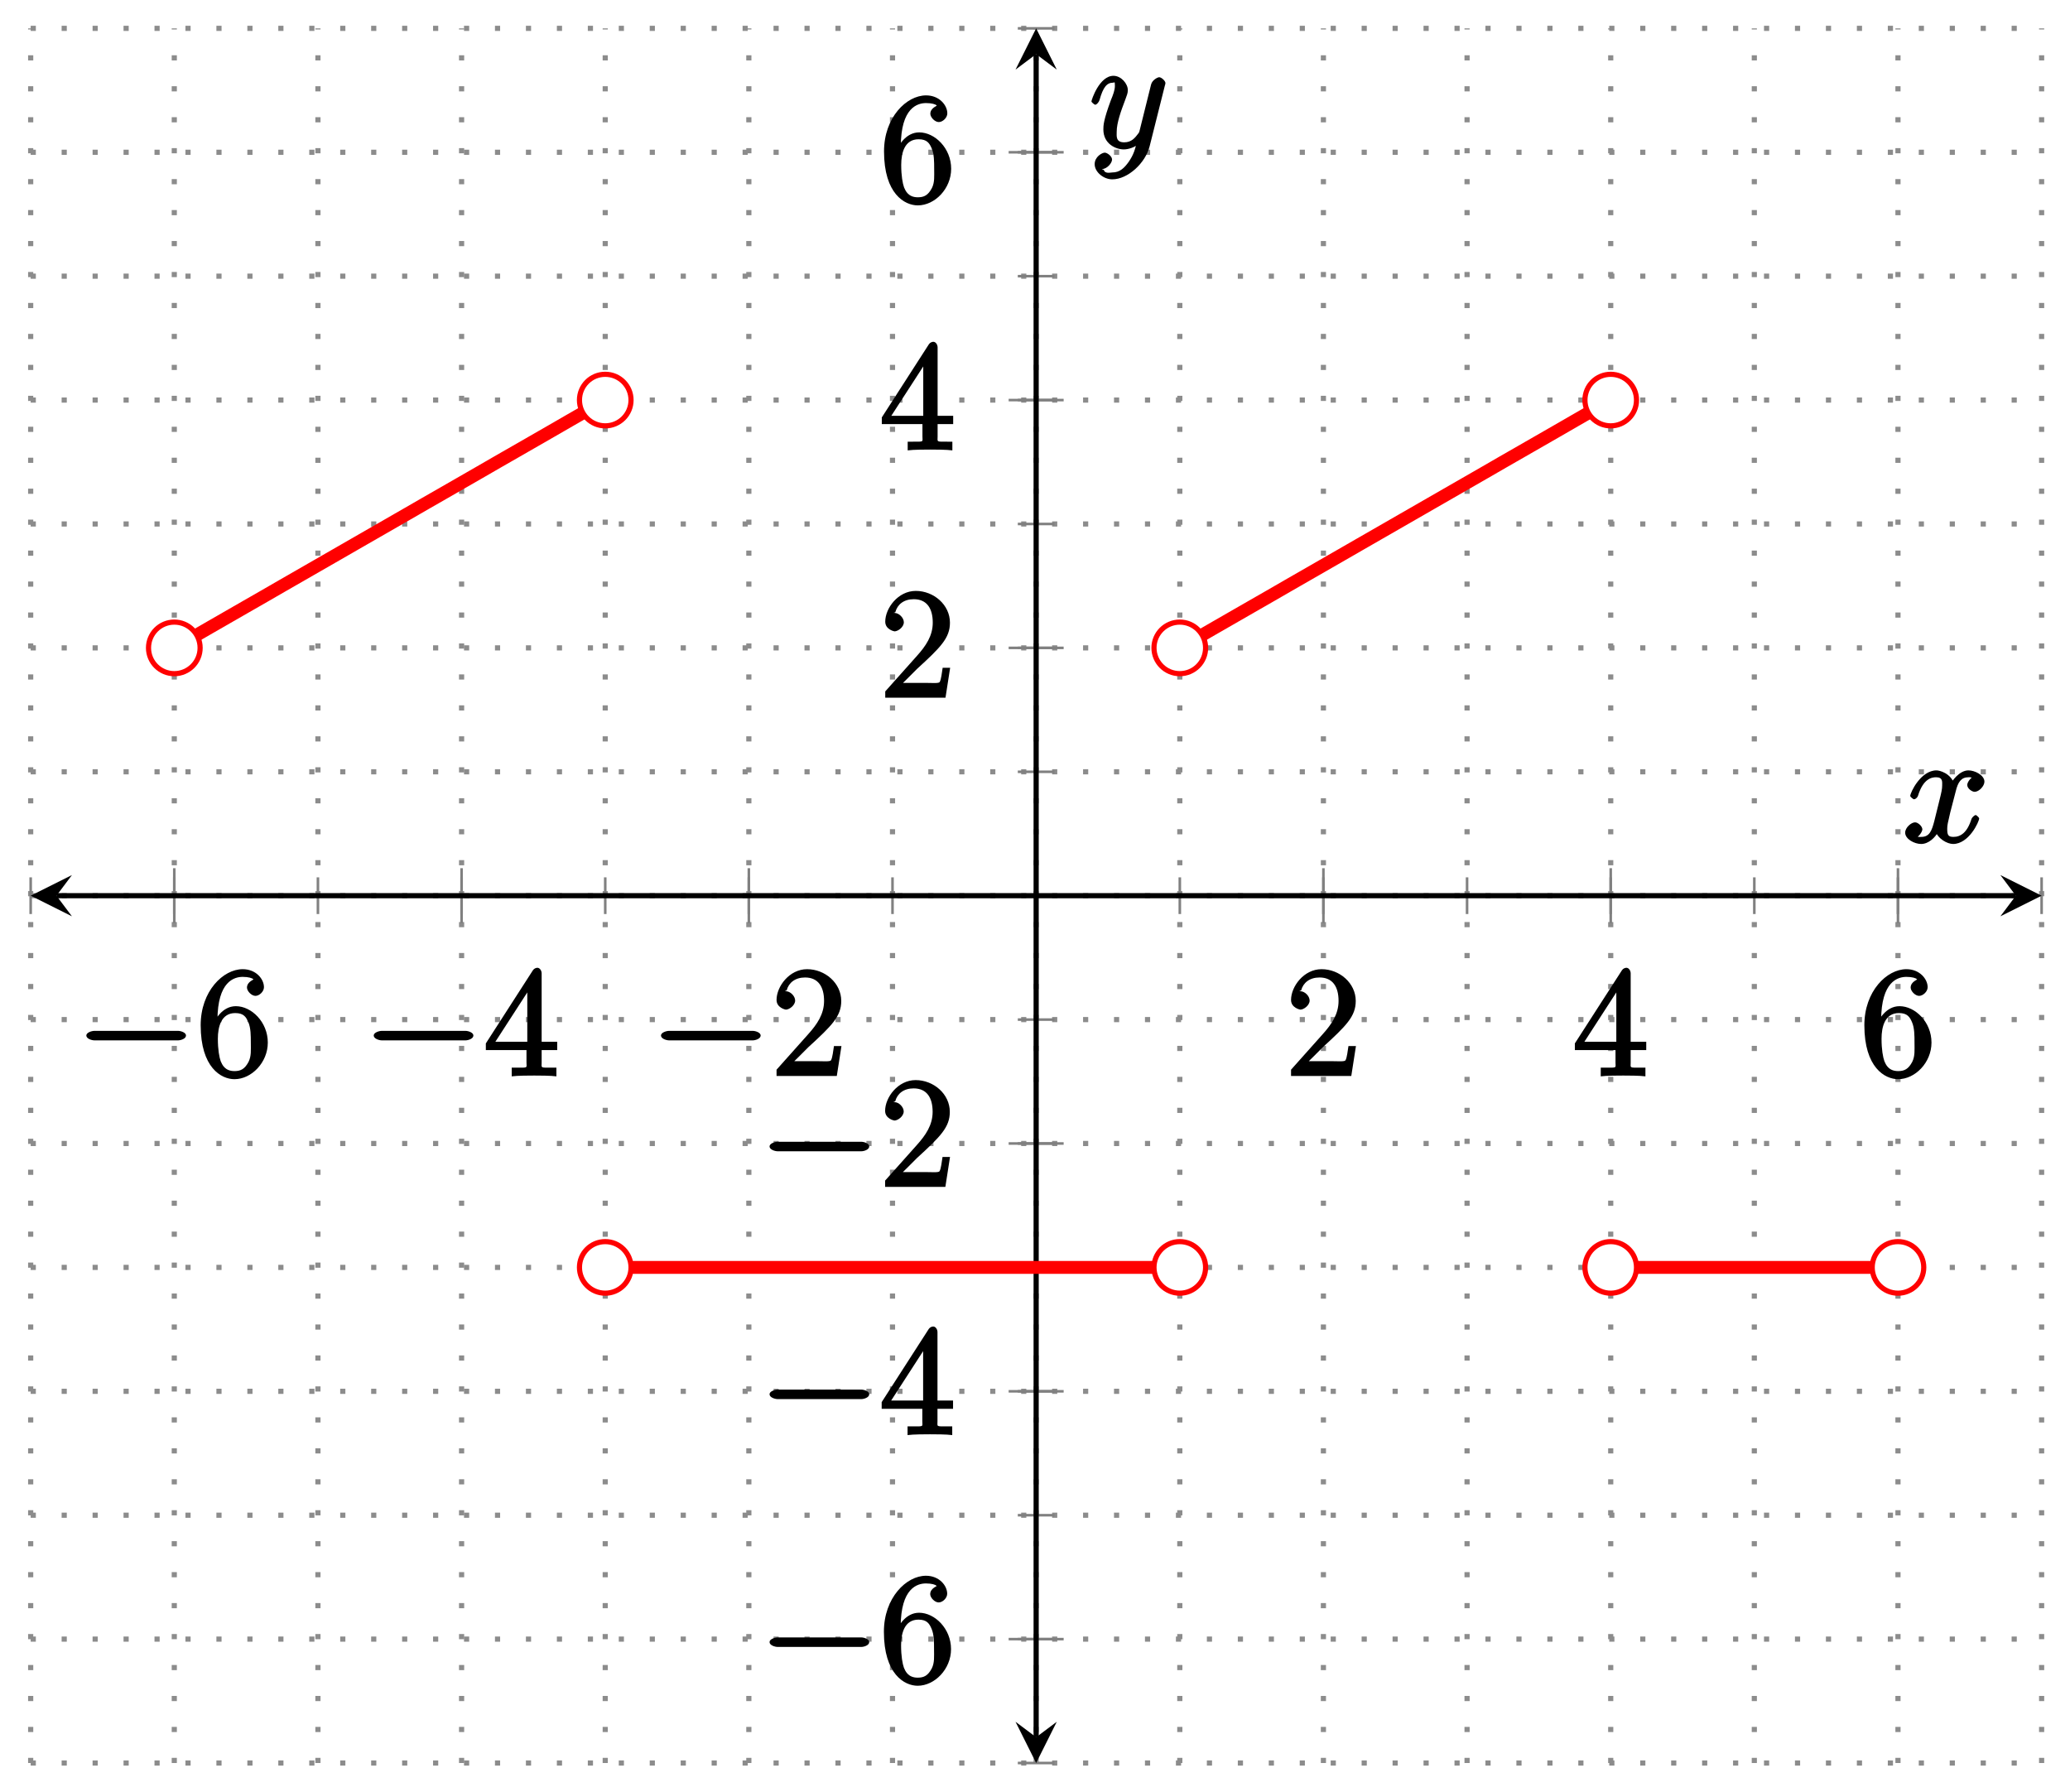
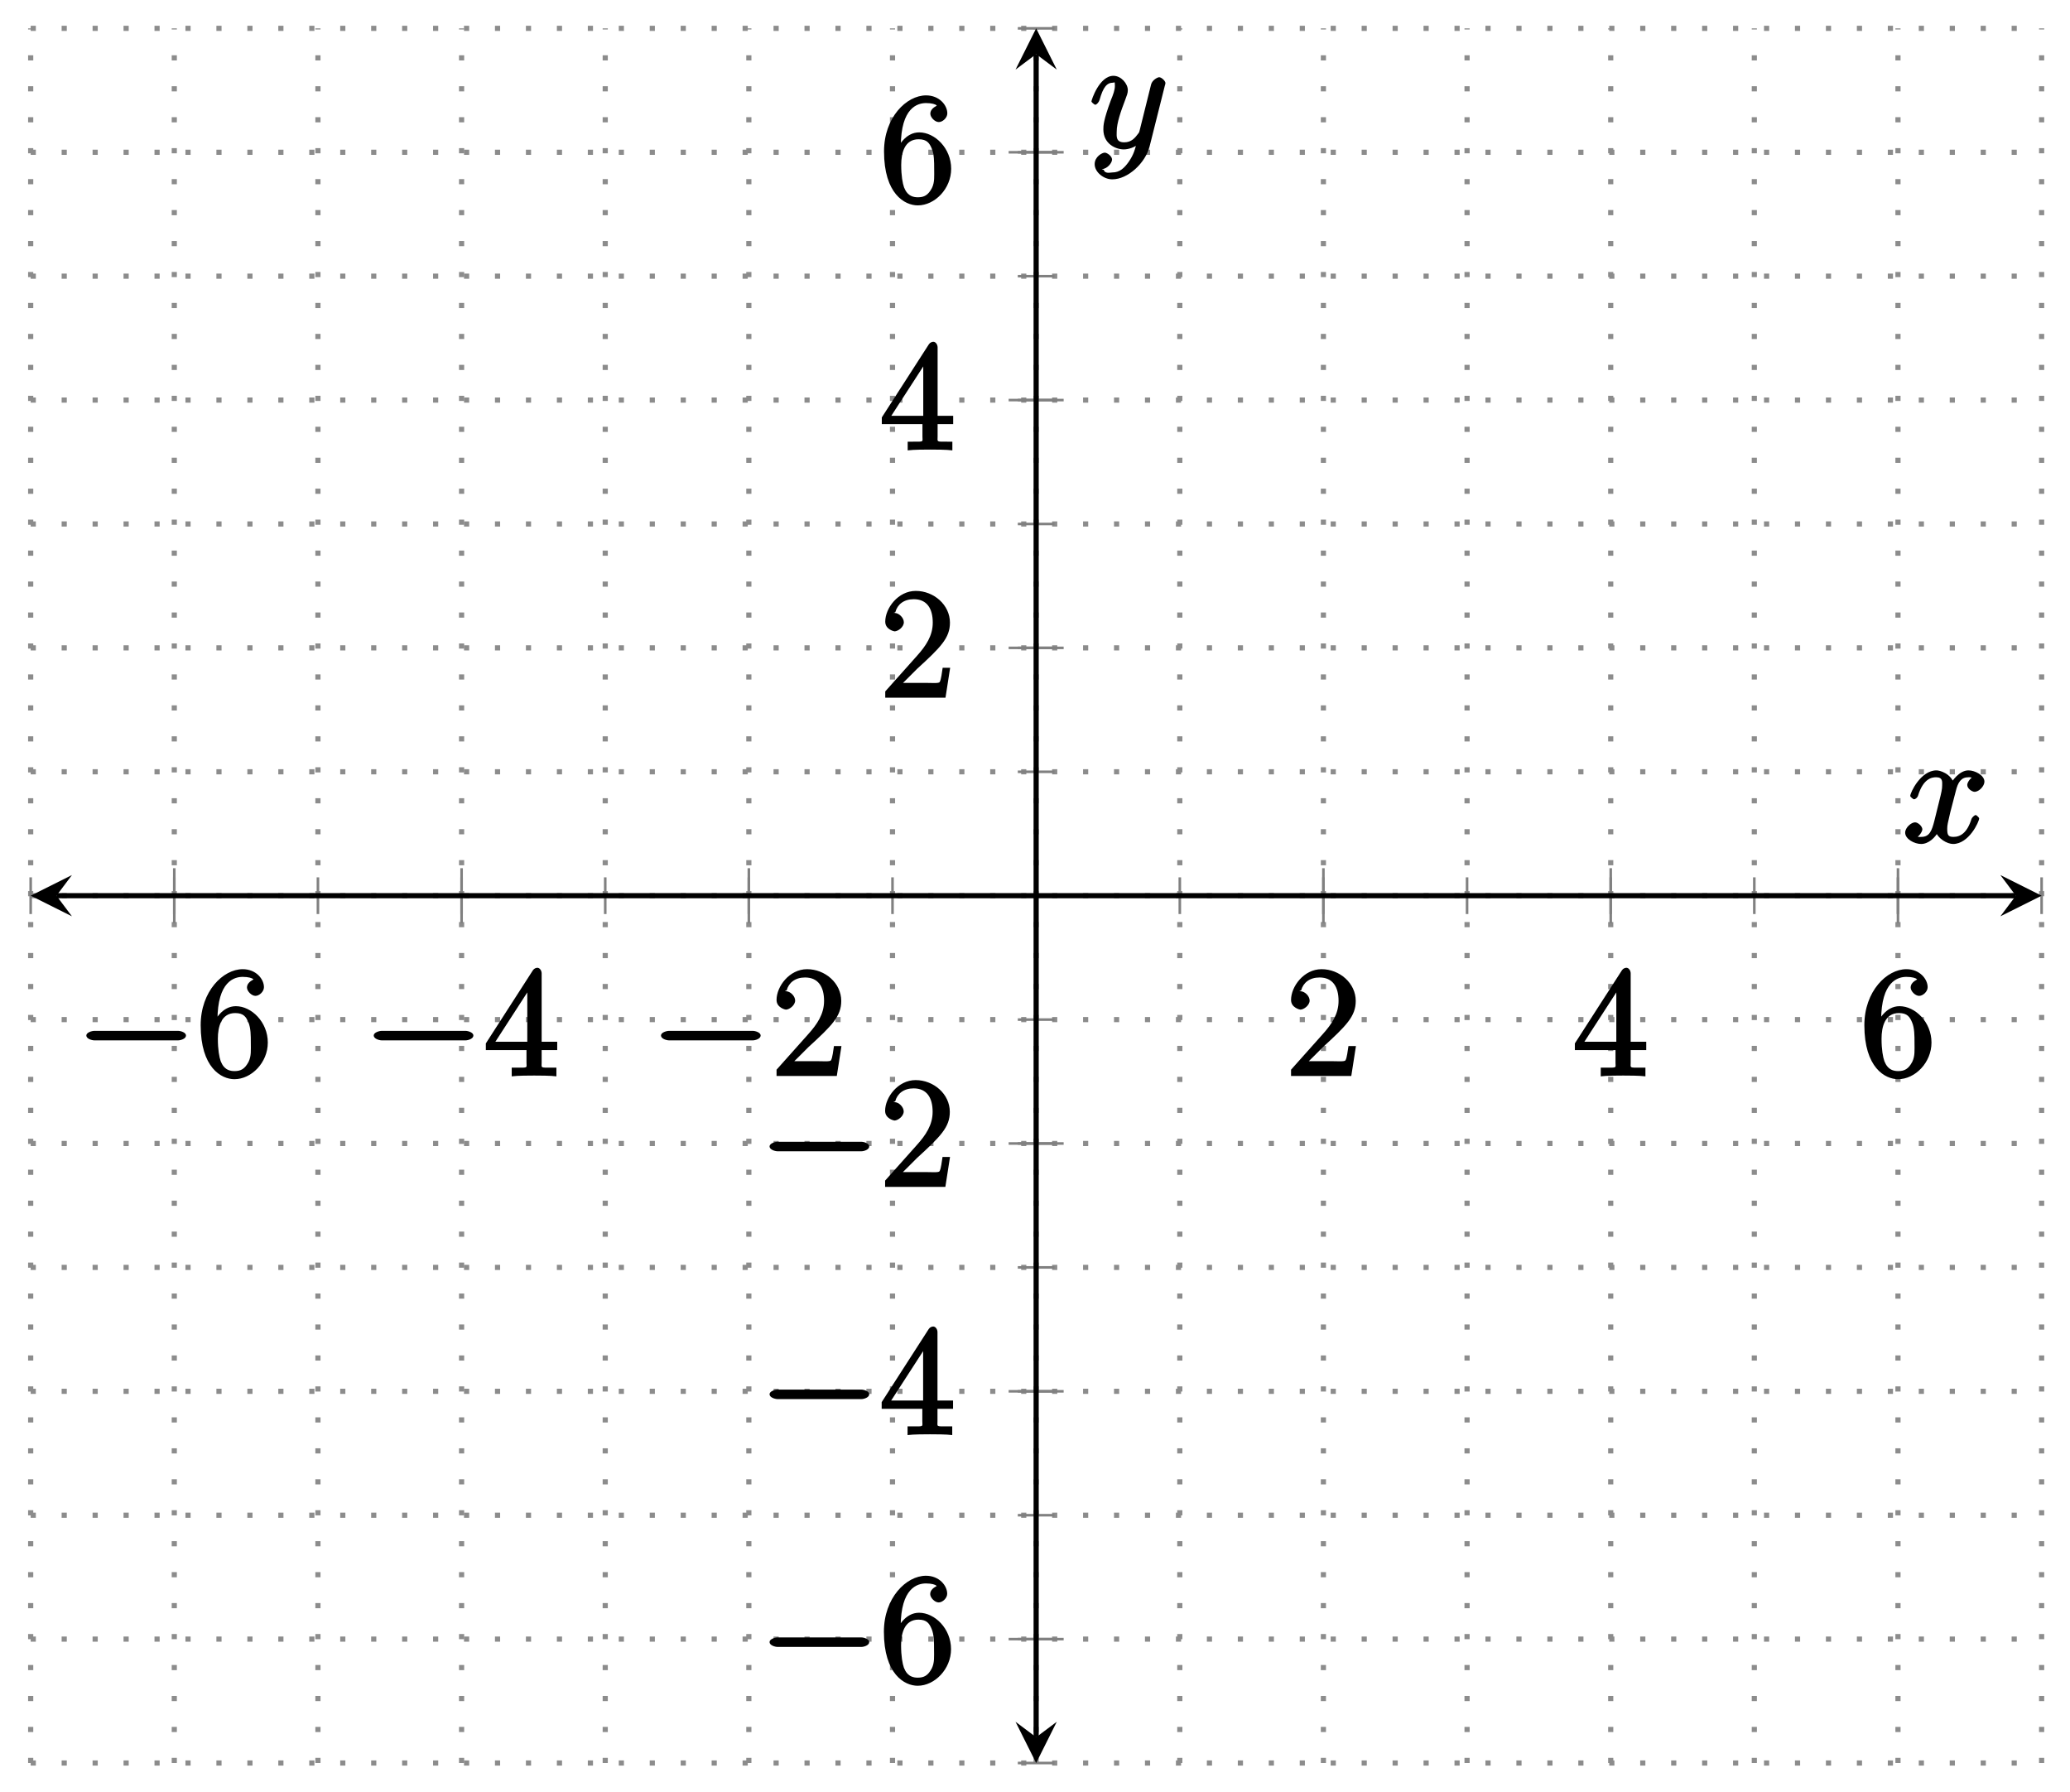
<svg xmlns="http://www.w3.org/2000/svg" xmlns:xlink="http://www.w3.org/1999/xlink" width="159.97pt" height="138.42pt" viewBox="0 0 159.97 138.42" version="1.1">
  <defs>
    <g>
      <symbol overflow="visible" id="glyph0-0">
        <path style="stroke:none;" d="" />
      </symbol>
      <symbol overflow="visible" id="glyph0-1">
        <path style="stroke:none;" d="M 7.875 -2.75 C 8.078 -2.75 8.484 -2.875 8.484 -3.125 C 8.484 -3.359 8.078 -3.484 7.875 -3.484 L 1.406 -3.484 C 1.203 -3.484 0.781 -3.359 0.781 -3.125 C 0.781 -2.875 1.203 -2.75 1.406 -2.75 Z M 7.875 -2.75 " />
      </symbol>
      <symbol overflow="visible" id="glyph1-0">
        <path style="stroke:none;" d="" />
      </symbol>
      <symbol overflow="visible" id="glyph1-1">
        <path style="stroke:none;" d="M 1.625 -4.297 C 1.625 -7.328 2.938 -7.656 3.578 -7.656 C 4.016 -7.656 4.328 -7.562 4.391 -7.469 C 4.531 -7.469 3.906 -7.312 3.906 -6.828 C 3.906 -6.562 4.25 -6.188 4.562 -6.188 C 4.859 -6.188 5.219 -6.516 5.219 -6.859 C 5.219 -7.484 4.609 -8.25 3.578 -8.25 C 2.062 -8.25 0.328 -6.547 0.328 -3.922 C 0.328 -0.641 1.922 0.25 2.938 0.25 C 4.25 0.25 5.516 -1.031 5.516 -2.578 C 5.516 -4.172 4.25 -5.391 3.047 -5.391 C 1.984 -5.391 1.422 -4.312 1.297 -3.984 L 1.625 -3.984 Z M 2.938 -0.375 C 2.188 -0.375 1.984 -0.891 1.875 -1.141 C 1.766 -1.453 1.656 -2.031 1.656 -2.875 C 1.656 -3.812 1.922 -4.859 3 -4.859 C 3.656 -4.859 3.844 -4.547 4.016 -4.141 C 4.203 -3.703 4.203 -3.109 4.203 -2.594 C 4.203 -1.984 4.25 -1.547 4.031 -1.094 C 3.734 -0.531 3.422 -0.375 2.938 -0.375 Z M 2.938 -0.375 " />
      </symbol>
      <symbol overflow="visible" id="glyph1-2">
        <path style="stroke:none;" d="M 4.469 -7.922 C 4.469 -8.156 4.312 -8.359 4.141 -8.359 C 4.047 -8.359 3.891 -8.312 3.797 -8.172 L 0.156 -2.516 L 0.156 -2 L 3.297 -2 L 3.297 -1.047 C 3.297 -0.609 3.438 -0.641 2.562 -0.641 L 2.156 -0.641 L 2.156 0.031 C 2.609 -0.031 3.547 -0.031 3.891 -0.031 C 4.219 -0.031 5.172 -0.031 5.609 0.031 L 5.609 -0.641 L 5.219 -0.641 C 4.344 -0.641 4.469 -0.609 4.469 -1.047 L 4.469 -2 L 5.672 -2 L 5.672 -2.641 L 4.469 -2.641 Z M 3.359 -7 L 3.359 -2.641 L 0.891 -2.641 L 3.641 -6.891 Z M 3.359 -7 " />
      </symbol>
      <symbol overflow="visible" id="glyph1-3">
        <path style="stroke:none;" d="M 5.266 -2.312 L 4.859 -2.312 C 4.797 -1.953 4.75 -1.406 4.625 -1.203 C 4.547 -1.094 3.984 -1.141 3.625 -1.141 L 1.406 -1.141 L 1.516 -0.891 C 1.844 -1.156 2.562 -1.922 2.875 -2.219 C 4.703 -3.891 5.422 -4.609 5.422 -5.797 C 5.422 -7.172 4.172 -8.25 2.781 -8.25 C 1.406 -8.25 0.422 -6.906 0.422 -5.875 C 0.422 -5.266 1.109 -5.125 1.141 -5.125 C 1.406 -5.125 1.859 -5.453 1.859 -5.828 C 1.859 -6.172 1.484 -6.547 1.141 -6.547 C 1.047 -6.547 1.016 -6.547 1.203 -6.609 C 1.359 -7.203 1.859 -7.609 2.625 -7.609 C 3.641 -7.609 4.094 -6.891 4.094 -5.797 C 4.094 -4.781 3.562 -4 2.875 -3.234 L 0.422 -0.484 L 0.422 0 L 5.078 0 L 5.438 -2.312 Z M 5.266 -2.312 " />
      </symbol>
      <symbol overflow="visible" id="glyph2-0">
        <path style="stroke:none;" d="" />
      </symbol>
      <symbol overflow="visible" id="glyph2-1">
        <path style="stroke:none;" d="M 5.672 -5.172 C 5.281 -5.109 4.969 -4.656 4.969 -4.438 C 4.969 -4.141 5.359 -3.906 5.531 -3.906 C 5.891 -3.906 6.297 -4.359 6.297 -4.688 C 6.297 -5.188 5.562 -5.562 5.062 -5.562 C 4.344 -5.562 3.766 -4.703 3.656 -4.469 L 3.984 -4.469 C 3.703 -5.359 2.812 -5.562 2.594 -5.562 C 1.375 -5.562 0.562 -3.844 0.562 -3.578 C 0.562 -3.531 0.781 -3.328 0.859 -3.328 C 0.953 -3.328 1.094 -3.438 1.156 -3.578 C 1.562 -4.922 2.219 -5.031 2.562 -5.031 C 3.094 -5.031 3.031 -4.672 3.031 -4.391 C 3.031 -4.125 2.969 -3.844 2.828 -3.281 L 2.422 -1.641 C 2.234 -0.922 2.062 -0.422 1.422 -0.422 C 1.359 -0.422 1.172 -0.375 0.922 -0.531 L 0.812 -0.281 C 1.25 -0.359 1.5 -0.859 1.5 -1 C 1.5 -1.25 1.156 -1.547 0.938 -1.547 C 0.641 -1.547 0.172 -1.141 0.172 -0.75 C 0.172 -0.25 0.891 0.125 1.406 0.125 C 1.984 0.125 2.5 -0.375 2.75 -0.859 L 2.469 -0.969 C 2.672 -0.266 3.438 0.125 3.875 0.125 C 5.094 0.125 5.891 -1.594 5.891 -1.859 C 5.891 -1.906 5.688 -2.109 5.625 -2.109 C 5.516 -2.109 5.328 -1.906 5.297 -1.812 C 4.969 -0.75 4.453 -0.422 3.906 -0.422 C 3.484 -0.422 3.422 -0.578 3.422 -1.062 C 3.422 -1.328 3.469 -1.516 3.656 -2.312 L 4.078 -3.938 C 4.25 -4.656 4.5 -5.031 5.062 -5.031 C 5.078 -5.031 5.297 -5.062 5.547 -4.906 Z M 5.672 -5.172 " />
      </symbol>
      <symbol overflow="visible" id="glyph2-2">
        <path style="stroke:none;" d="M 3.031 1.094 C 2.703 1.547 2.359 1.906 1.766 1.906 C 1.625 1.906 1.203 2.031 1.109 1.703 C 0.906 1.641 0.969 1.641 0.984 1.641 C 1.344 1.641 1.75 1.188 1.75 0.906 C 1.75 0.641 1.359 0.375 1.188 0.375 C 0.984 0.375 0.406 0.688 0.406 1.266 C 0.406 1.875 1.094 2.438 1.766 2.438 C 2.969 2.438 4.328 1.188 4.656 -0.125 L 5.828 -4.797 C 5.844 -4.859 5.875 -4.922 5.875 -5 C 5.875 -5.172 5.562 -5.453 5.391 -5.453 C 5.281 -5.453 4.859 -5.25 4.766 -4.891 L 3.891 -1.375 C 3.828 -1.156 3.875 -1.25 3.781 -1.109 C 3.531 -0.781 3.266 -0.422 2.688 -0.422 C 2.016 -0.422 2.109 -0.922 2.109 -1.25 C 2.109 -1.922 2.438 -2.844 2.766 -3.703 C 2.891 -4.047 2.969 -4.219 2.969 -4.453 C 2.969 -4.953 2.453 -5.562 1.859 -5.562 C 0.766 -5.562 0.156 -3.688 0.156 -3.578 C 0.156 -3.531 0.375 -3.328 0.453 -3.328 C 0.562 -3.328 0.734 -3.531 0.781 -3.688 C 1.062 -4.703 1.359 -5.031 1.828 -5.031 C 1.938 -5.031 1.969 -5.172 1.969 -4.781 C 1.969 -4.469 1.844 -4.125 1.656 -3.672 C 1.078 -2.109 1.078 -1.703 1.078 -1.422 C 1.078 -0.281 2.062 0.125 2.656 0.125 C 3 0.125 3.531 -0.031 3.844 -0.344 L 3.688 -0.516 C 3.516 0.141 3.438 0.5 3.031 1.094 Z M 3.031 1.094 " />
      </symbol>
    </g>
-     <clipPath id="clip1">
-       <path d="M 2.371 16 L 61 16 L 61 65 L 2.371 65 Z M 2.371 16 " />
-     </clipPath>
  </defs>
  <g id="surface1">
    <path style="fill:none;stroke-width:0.399;stroke-linecap:butt;stroke-linejoin:miter;stroke:rgb(54.999%,54.999%,54.999%);stroke-opacity:1;stroke-dasharray:0.399,1.993;stroke-miterlimit:10;" d="M 0.001 -0 L 0.001 134.039 M 11.099 -0 L 11.099 134.039 M 22.2 -0 L 22.2 134.039 M 33.302 -0 L 33.302 134.039 M 44.403 -0 L 44.403 134.039 M 55.501 -0 L 55.501 134.039 M 66.603 -0 L 66.603 134.039 M 77.704 -0 L 77.704 134.039 M 88.806 -0 L 88.806 134.039 M 99.903 -0 L 99.903 134.039 M 111.005 -0 L 111.005 134.039 M 122.107 -0 L 122.107 134.039 M 133.204 -0 L 133.204 134.039 M 144.306 -0 L 144.306 134.039 M 155.407 -0 L 155.407 134.039 " transform="matrix(1,0,0,-1,2.37,136.23)" />
    <path style="fill:none;stroke-width:0.399;stroke-linecap:butt;stroke-linejoin:miter;stroke:rgb(54.999%,54.999%,54.999%);stroke-opacity:1;stroke-dasharray:0.399,1.993;stroke-miterlimit:10;" d="M 0.001 -0 L 155.407 -0 M 0.001 9.574 L 155.407 9.574 M 0.001 19.148 L 155.407 19.148 M 0.001 28.722 L 155.407 28.722 M 0.001 38.296 L 155.407 38.296 M 0.001 47.871 L 155.407 47.871 M 0.001 57.445 L 155.407 57.445 M 0.001 67.019 L 155.407 67.019 M 0.001 76.593 L 155.407 76.593 M 0.001 86.168 L 155.407 86.168 M 0.001 95.742 L 155.407 95.742 M 0.001 105.316 L 155.407 105.316 M 0.001 114.89 L 155.407 114.89 M 0.001 124.464 L 155.407 124.464 M 0.001 134.039 L 155.407 134.039 " transform="matrix(1,0,0,-1,2.37,136.23)" />
    <path style="fill:none;stroke-width:0.199;stroke-linecap:butt;stroke-linejoin:miter;stroke:rgb(50%,50%,50%);stroke-opacity:1;stroke-miterlimit:10;" d="M 0.001 65.601 L 0.001 68.437 M 11.099 65.601 L 11.099 68.437 M 22.2 65.601 L 22.2 68.437 M 33.302 65.601 L 33.302 68.437 M 44.403 65.601 L 44.403 68.437 M 55.501 65.601 L 55.501 68.437 M 66.603 65.601 L 66.603 68.437 M 77.704 65.601 L 77.704 68.437 M 88.806 65.601 L 88.806 68.437 M 99.903 65.601 L 99.903 68.437 M 111.005 65.601 L 111.005 68.437 M 122.107 65.601 L 122.107 68.437 M 133.204 65.601 L 133.204 68.437 M 144.306 65.601 L 144.306 68.437 M 155.407 65.601 L 155.407 68.437 " transform="matrix(1,0,0,-1,2.37,136.23)" />
    <path style="fill:none;stroke-width:0.199;stroke-linecap:butt;stroke-linejoin:miter;stroke:rgb(50%,50%,50%);stroke-opacity:1;stroke-miterlimit:10;" d="M 11.099 64.894 L 11.099 69.144 M 33.302 64.894 L 33.302 69.144 M 55.501 64.894 L 55.501 69.144 M 99.903 64.894 L 99.903 69.144 M 122.107 64.894 L 122.107 69.144 M 144.306 64.894 L 144.306 69.144 " transform="matrix(1,0,0,-1,2.37,136.23)" />
    <path style="fill:none;stroke-width:0.199;stroke-linecap:butt;stroke-linejoin:miter;stroke:rgb(50%,50%,50%);stroke-opacity:1;stroke-miterlimit:10;" d="M 76.286 -0 L 79.122 -0 M 76.286 9.574 L 79.122 9.574 M 76.286 19.148 L 79.122 19.148 M 76.286 28.722 L 79.122 28.722 M 76.286 38.296 L 79.122 38.296 M 76.286 47.871 L 79.122 47.871 M 76.286 57.445 L 79.122 57.445 M 76.286 67.019 L 79.122 67.019 M 76.286 76.593 L 79.122 76.593 M 76.286 86.168 L 79.122 86.168 M 76.286 95.742 L 79.122 95.742 M 76.286 105.316 L 79.122 105.316 M 76.286 114.89 L 79.122 114.89 M 76.286 124.464 L 79.122 124.464 M 76.286 134.039 L 79.122 134.039 " transform="matrix(1,0,0,-1,2.37,136.23)" />
    <path style="fill:none;stroke-width:0.199;stroke-linecap:butt;stroke-linejoin:miter;stroke:rgb(50%,50%,50%);stroke-opacity:1;stroke-miterlimit:10;" d="M 75.579 9.574 L 79.829 9.574 M 75.579 28.722 L 79.829 28.722 M 75.579 47.871 L 79.829 47.871 M 75.579 86.168 L 79.829 86.168 M 75.579 105.316 L 79.829 105.316 M 75.579 124.464 L 79.829 124.464 " transform="matrix(1,0,0,-1,2.37,136.23)" />
    <path style="fill:none;stroke-width:0.399;stroke-linecap:butt;stroke-linejoin:miter;stroke:rgb(0%,0%,0%);stroke-opacity:1;stroke-miterlimit:10;" d="M 1.993 67.019 L 153.415 67.019 " transform="matrix(1,0,0,-1,2.37,136.23)" />
    <path style=" stroke:none;fill-rule:nonzero;fill:rgb(0%,0%,0%);fill-opacity:1;" d="M 2.371 69.211 L 5.559 70.805 L 4.363 69.211 L 5.559 67.617 " />
    <path style=" stroke:none;fill-rule:nonzero;fill:rgb(0%,0%,0%);fill-opacity:1;" d="M 157.777 69.211 L 154.59 67.617 L 155.785 69.211 L 154.59 70.805 " />
    <path style="fill:none;stroke-width:0.399;stroke-linecap:butt;stroke-linejoin:miter;stroke:rgb(0%,0%,0%);stroke-opacity:1;stroke-miterlimit:10;" d="M 77.704 1.992 L 77.704 132.046 " transform="matrix(1,0,0,-1,2.37,136.23)" />
    <path style=" stroke:none;fill-rule:nonzero;fill:rgb(0%,0%,0%);fill-opacity:1;" d="M 80.074 136.23 L 81.668 133.043 L 80.074 134.238 L 78.48 133.043 " />
    <path style=" stroke:none;fill-rule:nonzero;fill:rgb(0%,0%,0%);fill-opacity:1;" d="M 80.074 2.191 L 78.48 5.379 L 80.074 4.184 L 81.668 5.379 " />
    <g style="fill:rgb(0%,0%,0%);fill-opacity:1;">
      <use xlink:href="#glyph0-1" x="5.89" y="83.14" />
    </g>
    <g style="fill:rgb(0%,0%,0%);fill-opacity:1;">
      <use xlink:href="#glyph1-1" x="15.18" y="83.14" />
    </g>
    <g style="fill:rgb(0%,0%,0%);fill-opacity:1;">
      <use xlink:href="#glyph0-1" x="28.1" y="83.14" />
    </g>
    <g style="fill:rgb(0%,0%,0%);fill-opacity:1;">
      <use xlink:href="#glyph1-2" x="37.39" y="83.14" />
    </g>
    <g style="fill:rgb(0%,0%,0%);fill-opacity:1;">
      <use xlink:href="#glyph0-1" x="50.3" y="83.14" />
    </g>
    <g style="fill:rgb(0%,0%,0%);fill-opacity:1;">
      <use xlink:href="#glyph1-3" x="59.59" y="83.14" />
    </g>
    <g style="fill:rgb(0%,0%,0%);fill-opacity:1;">
      <use xlink:href="#glyph1-3" x="99.35" y="83.14" />
    </g>
    <g style="fill:rgb(0%,0%,0%);fill-opacity:1;">
      <use xlink:href="#glyph1-2" x="121.55" y="83.14" />
    </g>
    <g style="fill:rgb(0%,0%,0%);fill-opacity:1;">
      <use xlink:href="#glyph1-1" x="143.75" y="83.14" />
    </g>
    <g style="fill:rgb(0%,0%,0%);fill-opacity:1;">
      <use xlink:href="#glyph0-1" x="58.69" y="130.01" />
    </g>
    <g style="fill:rgb(0%,0%,0%);fill-opacity:1;">
      <use xlink:href="#glyph1-1" x="67.98" y="130.01" />
    </g>
    <g style="fill:rgb(0%,0%,0%);fill-opacity:1;">
      <use xlink:href="#glyph0-1" x="58.69" y="110.86" />
    </g>
    <g style="fill:rgb(0%,0%,0%);fill-opacity:1;">
      <use xlink:href="#glyph1-2" x="67.98" y="110.86" />
    </g>
    <g style="fill:rgb(0%,0%,0%);fill-opacity:1;">
      <use xlink:href="#glyph0-1" x="58.69" y="91.71" />
    </g>
    <g style="fill:rgb(0%,0%,0%);fill-opacity:1;">
      <use xlink:href="#glyph1-3" x="67.98" y="91.71" />
    </g>
    <g style="fill:rgb(0%,0%,0%);fill-opacity:1;">
      <use xlink:href="#glyph1-3" x="67.99" y="53.91" />
    </g>
    <g style="fill:rgb(0%,0%,0%);fill-opacity:1;">
      <use xlink:href="#glyph1-2" x="67.99" y="34.77" />
    </g>
    <g style="fill:rgb(0%,0%,0%);fill-opacity:1;">
      <use xlink:href="#glyph1-1" x="67.99" y="15.62" />
    </g>
-     <g clip-path="url(#clip1)" clip-rule="nonzero">
-       <path style="fill:none;stroke-width:0.996;stroke-linecap:butt;stroke-linejoin:miter;stroke:rgb(100%,0%,0%);stroke-opacity:1;stroke-miterlimit:10;" d="M 11.099 86.168 L 12.489 86.964 L 13.876 87.765 L 16.65 89.359 L 18.04 90.156 L 19.427 90.957 L 23.587 93.347 L 24.978 94.148 L 29.138 96.539 L 30.525 97.339 L 31.915 98.136 L 34.689 99.73 L 36.075 100.531 L 37.466 101.328 L 40.239 102.921 L 41.626 103.722 L 43.013 104.519 L 44.403 105.316 " transform="matrix(1,0,0,-1,2.37,136.23)" />
-     </g>
-     <path style="fill:none;stroke-width:0.996;stroke-linecap:butt;stroke-linejoin:miter;stroke:rgb(100%,0%,0%);stroke-opacity:1;stroke-miterlimit:10;" d="M 44.403 38.296 L 88.802 38.296 " transform="matrix(1,0,0,-1,2.37,136.23)" />
-     <path style="fill:none;stroke-width:0.996;stroke-linecap:butt;stroke-linejoin:miter;stroke:rgb(100%,0%,0%);stroke-opacity:1;stroke-miterlimit:10;" d="M 88.806 86.168 L 90.192 86.964 L 91.579 87.765 L 94.353 89.359 L 95.743 90.156 L 97.13 90.957 L 101.29 93.347 L 102.681 94.148 L 106.841 96.539 L 108.232 97.339 L 112.392 99.73 L 113.778 100.531 L 115.169 101.328 L 117.942 102.921 L 119.329 103.722 L 120.716 104.519 L 122.107 105.316 " transform="matrix(1,0,0,-1,2.37,136.23)" />
-     <path style="fill:none;stroke-width:0.996;stroke-linecap:butt;stroke-linejoin:miter;stroke:rgb(100%,0%,0%);stroke-opacity:1;stroke-miterlimit:10;" d="M 122.107 38.296 L 144.306 38.296 " transform="matrix(1,0,0,-1,2.37,136.23)" />
-     <path style="fill-rule:nonzero;fill:rgb(100%,100%,100%);fill-opacity:1;stroke-width:0.399;stroke-linecap:butt;stroke-linejoin:miter;stroke:rgb(100%,0%,0%);stroke-opacity:1;stroke-miterlimit:10;" d="M 13.095 86.168 C 13.095 87.269 12.2 88.16 11.099 88.16 C 10.001 88.16 9.107 87.269 9.107 86.168 C 9.107 85.066 10.001 84.175 11.099 84.175 C 12.2 84.175 13.095 85.066 13.095 86.168 Z M 13.095 86.168 " transform="matrix(1,0,0,-1,2.37,136.23)" />
-     <path style="fill-rule:nonzero;fill:rgb(100%,100%,100%);fill-opacity:1;stroke-width:0.399;stroke-linecap:butt;stroke-linejoin:miter;stroke:rgb(100%,0%,0%);stroke-opacity:1;stroke-miterlimit:10;" d="M 46.396 105.316 C 46.396 106.418 45.501 107.308 44.403 107.308 C 43.302 107.308 42.411 106.418 42.411 105.316 C 42.411 104.214 43.302 103.324 44.403 103.324 C 45.501 103.324 46.396 104.214 46.396 105.316 Z M 46.396 105.316 " transform="matrix(1,0,0,-1,2.37,136.23)" />
-     <path style="fill-rule:nonzero;fill:rgb(100%,100%,100%);fill-opacity:1;stroke-width:0.399;stroke-linecap:butt;stroke-linejoin:miter;stroke:rgb(100%,0%,0%);stroke-opacity:1;stroke-miterlimit:10;" d="M 46.396 38.296 C 46.396 39.398 45.501 40.289 44.403 40.289 C 43.302 40.289 42.411 39.398 42.411 38.296 C 42.411 37.195 43.302 36.304 44.403 36.304 C 45.501 36.304 46.396 37.195 46.396 38.296 Z M 46.396 38.296 " transform="matrix(1,0,0,-1,2.37,136.23)" />
-     <path style="fill-rule:nonzero;fill:rgb(100%,100%,100%);fill-opacity:1;stroke-width:0.399;stroke-linecap:butt;stroke-linejoin:miter;stroke:rgb(100%,0%,0%);stroke-opacity:1;stroke-miterlimit:10;" d="M 90.798 38.296 C 90.798 39.398 89.903 40.289 88.806 40.289 C 87.704 40.289 86.81 39.398 86.81 38.296 C 86.81 37.195 87.704 36.304 88.806 36.304 C 89.903 36.304 90.798 37.195 90.798 38.296 Z M 90.798 38.296 " transform="matrix(1,0,0,-1,2.37,136.23)" />
-     <path style="fill-rule:nonzero;fill:rgb(100%,100%,100%);fill-opacity:1;stroke-width:0.399;stroke-linecap:butt;stroke-linejoin:miter;stroke:rgb(100%,0%,0%);stroke-opacity:1;stroke-miterlimit:10;" d="M 90.798 86.168 C 90.798 87.269 89.903 88.16 88.806 88.16 C 87.704 88.16 86.81 87.269 86.81 86.168 C 86.81 85.066 87.704 84.175 88.806 84.175 C 89.903 84.175 90.798 85.066 90.798 86.168 Z M 90.798 86.168 " transform="matrix(1,0,0,-1,2.37,136.23)" />
-     <path style="fill-rule:nonzero;fill:rgb(100%,100%,100%);fill-opacity:1;stroke-width:0.399;stroke-linecap:butt;stroke-linejoin:miter;stroke:rgb(100%,0%,0%);stroke-opacity:1;stroke-miterlimit:10;" d="M 124.099 105.316 C 124.099 106.418 123.204 107.308 122.107 107.308 C 121.005 107.308 120.114 106.418 120.114 105.316 C 120.114 104.214 121.005 103.324 122.107 103.324 C 123.204 103.324 124.099 104.214 124.099 105.316 Z M 124.099 105.316 " transform="matrix(1,0,0,-1,2.37,136.23)" />
-     <path style="fill-rule:nonzero;fill:rgb(100%,100%,100%);fill-opacity:1;stroke-width:0.399;stroke-linecap:butt;stroke-linejoin:miter;stroke:rgb(100%,0%,0%);stroke-opacity:1;stroke-miterlimit:10;" d="M 124.099 38.296 C 124.099 39.398 123.204 40.289 122.107 40.289 C 121.005 40.289 120.114 39.398 120.114 38.296 C 120.114 37.195 121.005 36.304 122.107 36.304 C 123.204 36.304 124.099 37.195 124.099 38.296 Z M 124.099 38.296 " transform="matrix(1,0,0,-1,2.37,136.23)" />
-     <path style="fill-rule:nonzero;fill:rgb(100%,100%,100%);fill-opacity:1;stroke-width:0.399;stroke-linecap:butt;stroke-linejoin:miter;stroke:rgb(100%,0%,0%);stroke-opacity:1;stroke-miterlimit:10;" d="M 146.298 38.296 C 146.298 39.398 145.407 40.289 144.306 40.289 C 143.204 40.289 142.314 39.398 142.314 38.296 C 142.314 37.195 143.204 36.304 144.306 36.304 C 145.407 36.304 146.298 37.195 146.298 38.296 Z M 146.298 38.296 " transform="matrix(1,0,0,-1,2.37,136.23)" />
    <g style="fill:rgb(0%,0%,0%);fill-opacity:1;">
      <use xlink:href="#glyph2-1" x="147.06" y="65.09" />
    </g>
    <g style="fill:rgb(0%,0%,0%);fill-opacity:1;">
      <use xlink:href="#glyph2-2" x="84.19" y="11.42" />
    </g>
  </g>
</svg>
